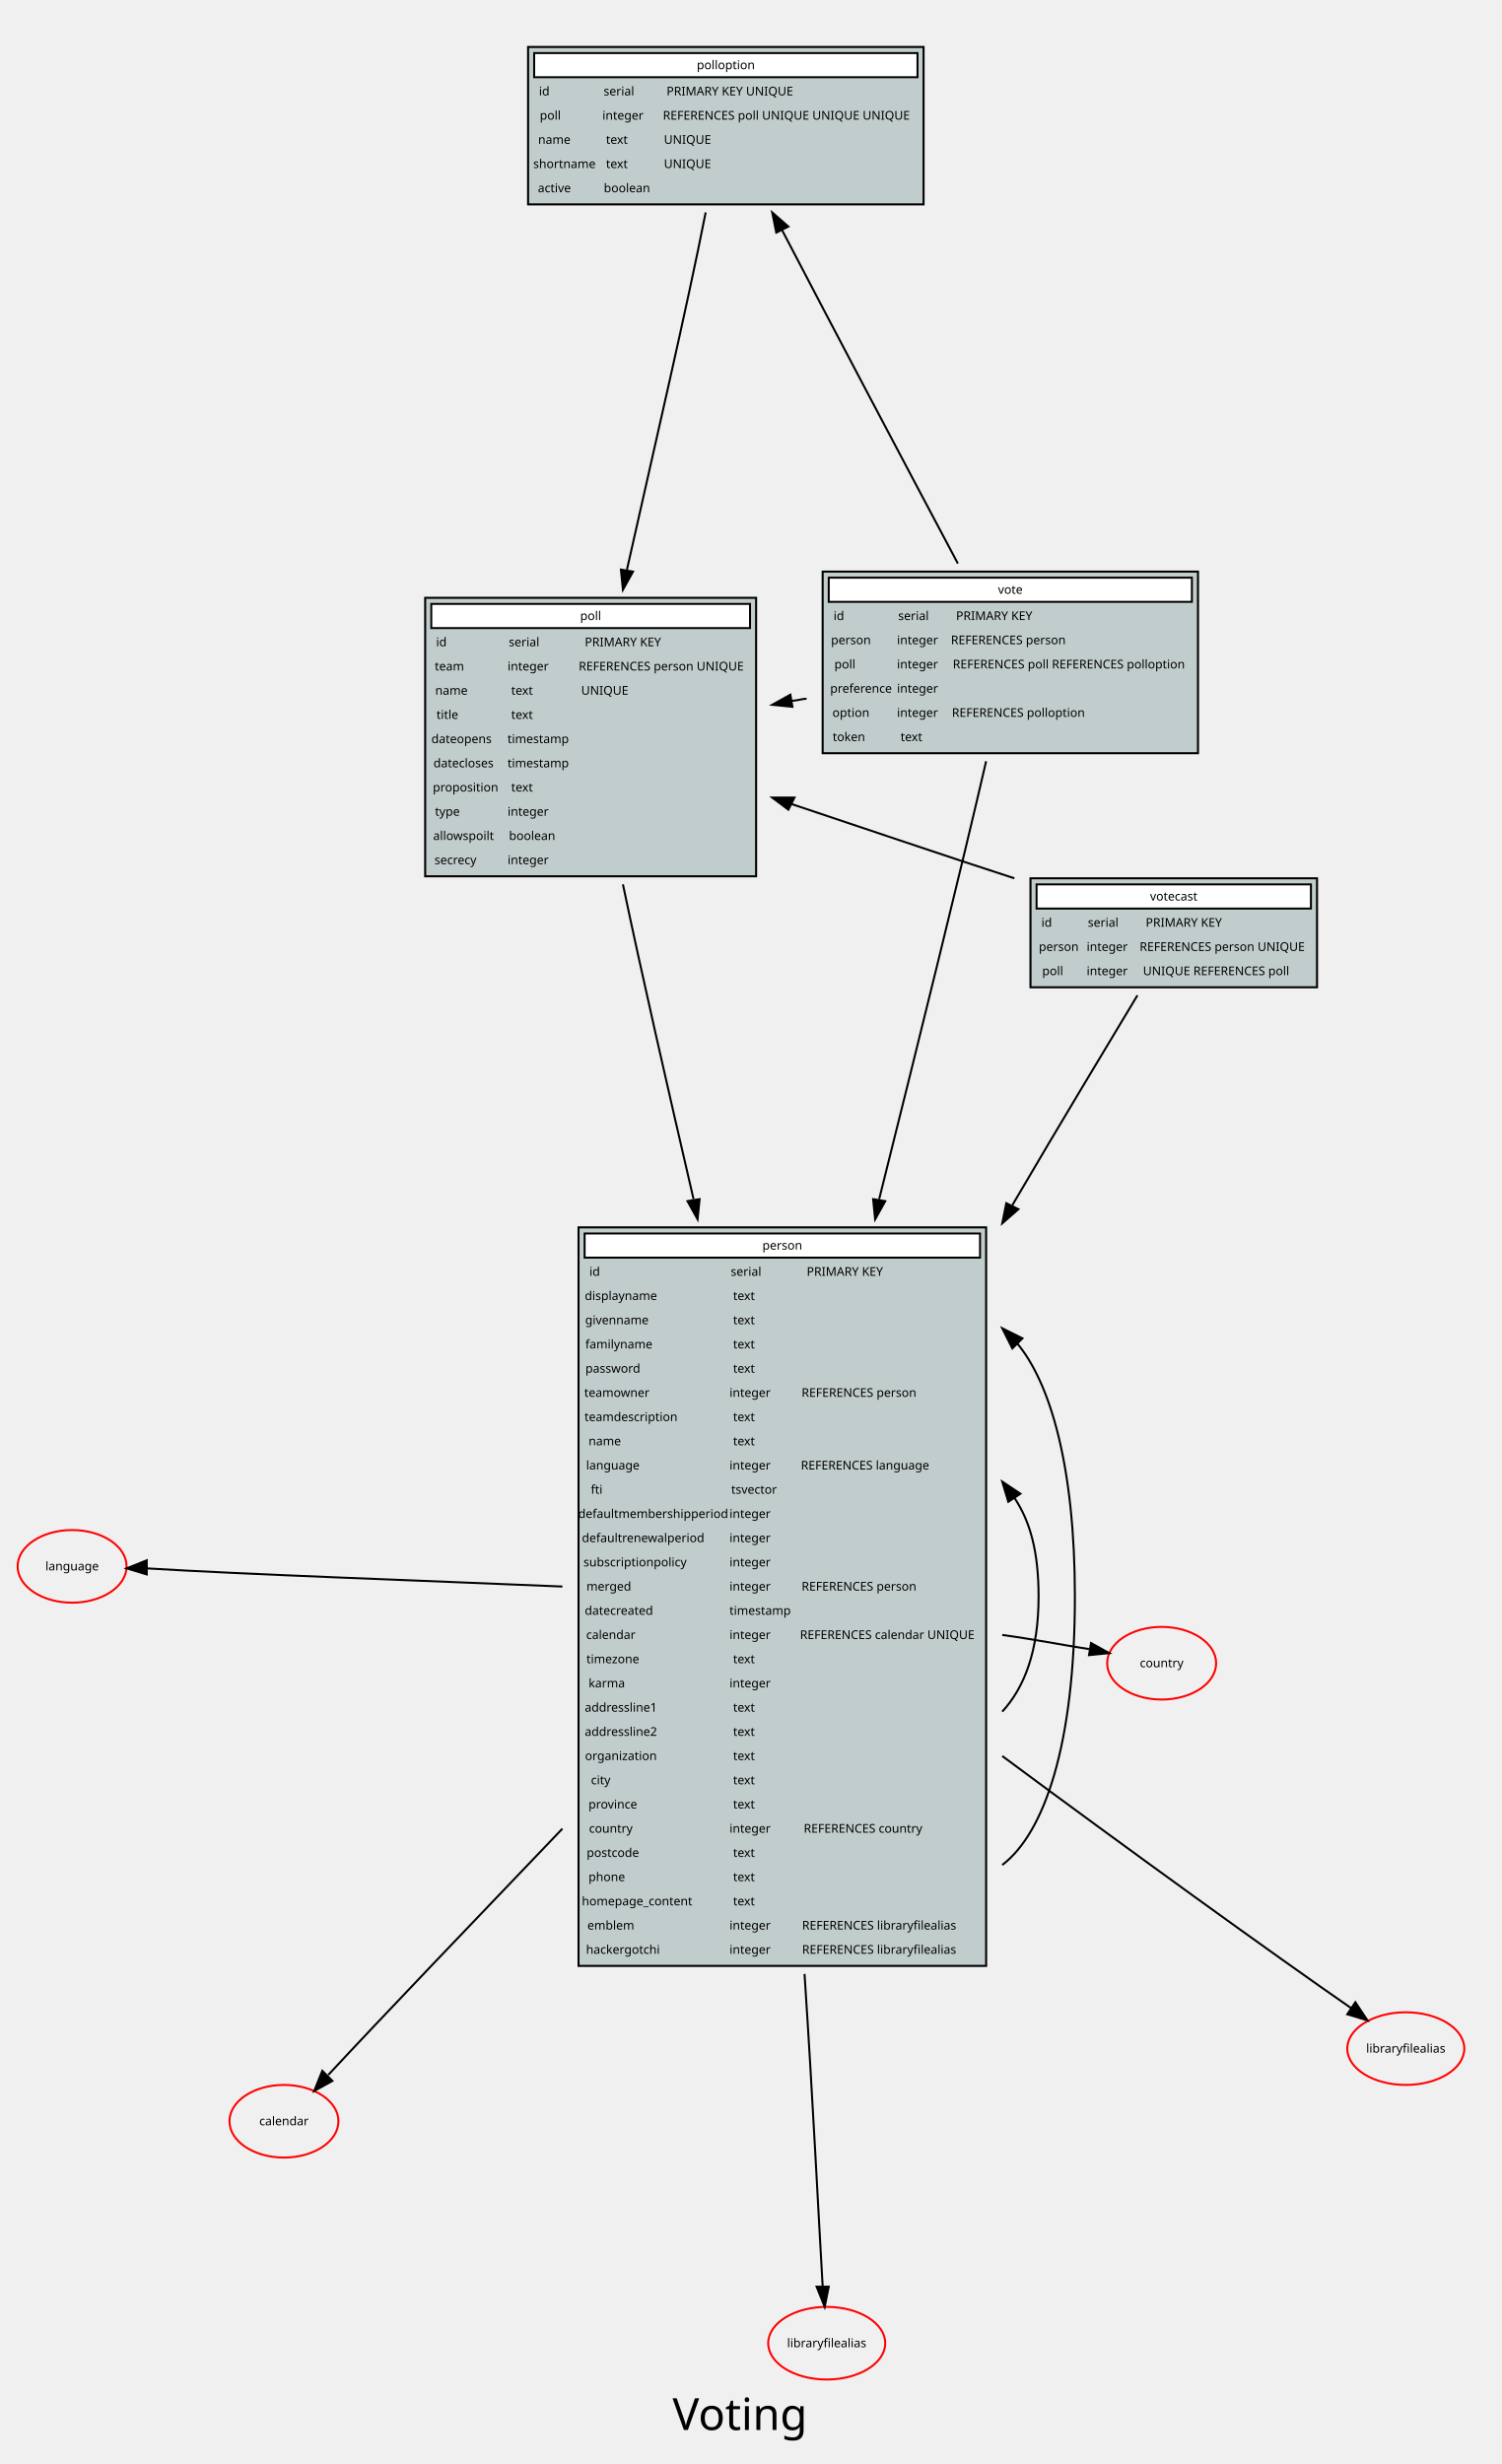
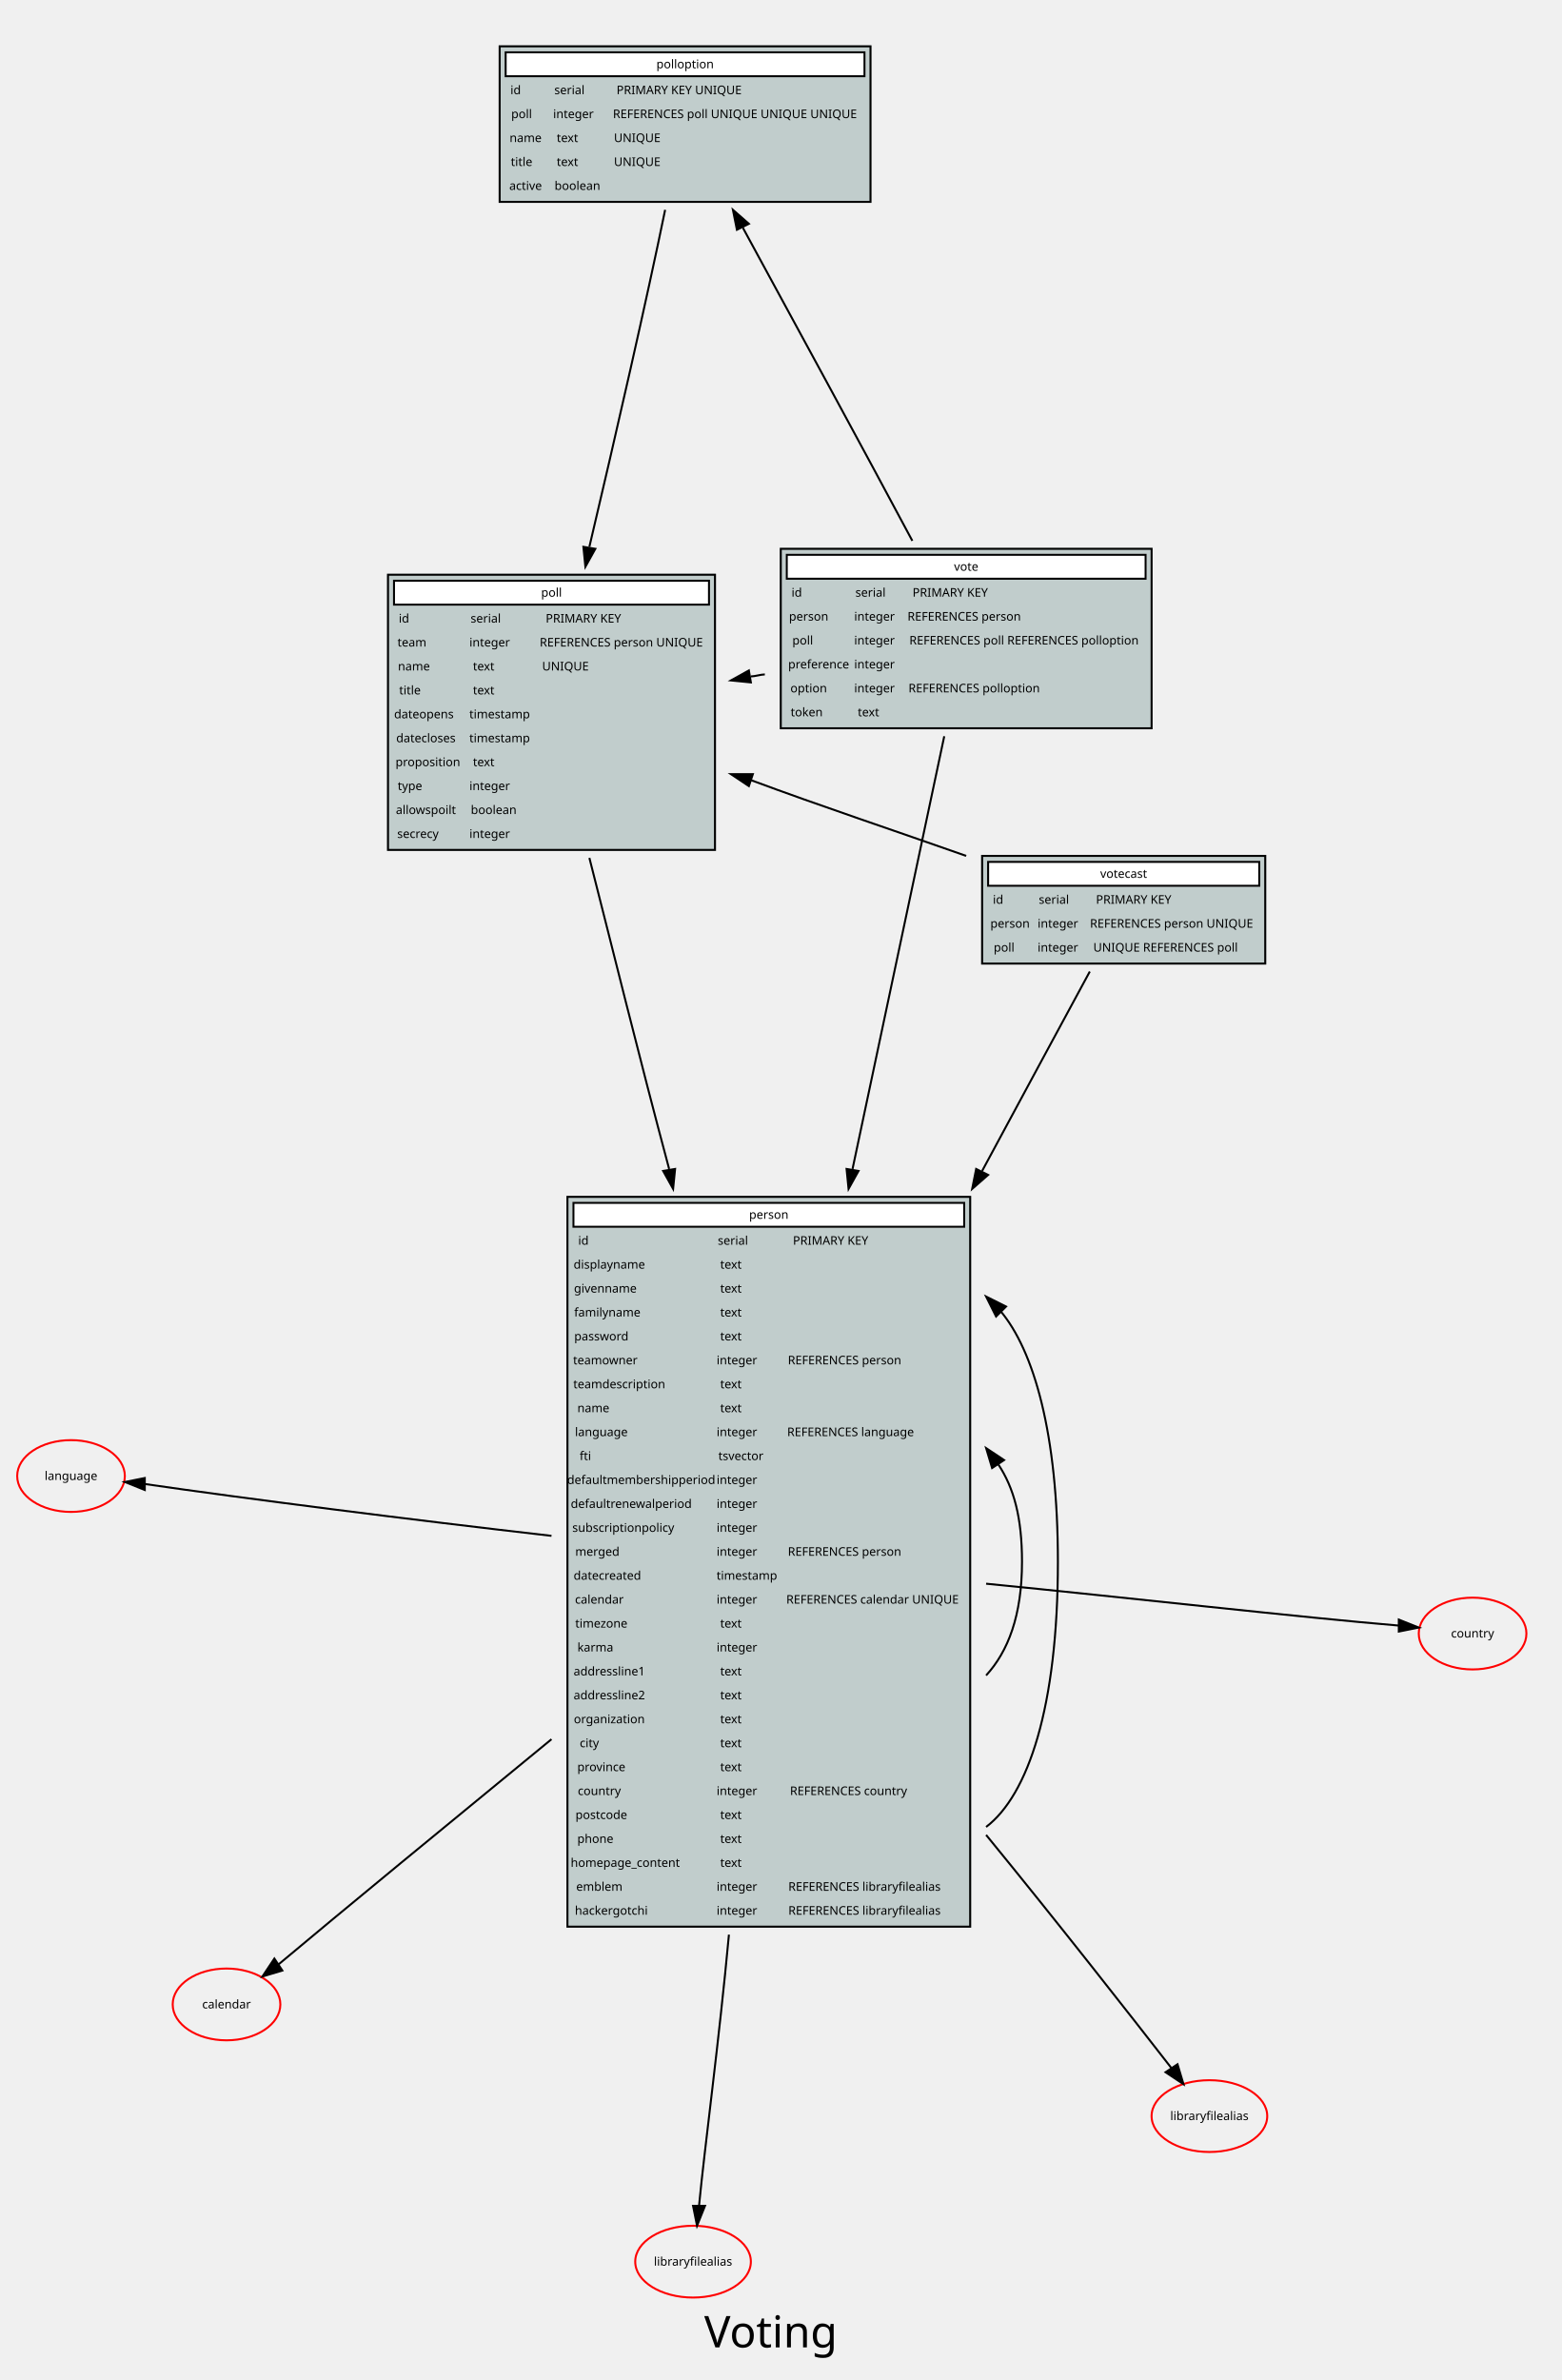
- <svg xmlns="http://www.w3.org/2000/svg" width="326px" height="535px" viewBox="-1 -1 325 534">
-   <g id="graph0" class="graph" transform="scale(0.437291)" style="font-family:Times-Roman;font-size:14.00;">
-     <text text-anchor="middle" style="font-size:22.00;" x="364" y="1202">Voting</text>
+ <svg xmlns="http://www.w3.org/2000/svg" width="351px" height="535px" viewBox="-1 -1 350 534">
+   <g id="graph0" class="graph" transform="scale(0.447391)" style="font-family:Times-Roman;font-size:14.00;">
+     <text text-anchor="middle" style="font-size:22.00;" x="384" y="1175">Voting</text>
    <g id="node1" class="node">
-       <polygon style="fill:#c1cdcc;stroke:#c1cdcc;" points="284,972 284,606 486,606 486,972 284,972" />
-       <polygon style="fill:white;stroke:white;" points="287,621 287,609 483,609 483,621 287,621" />
-       <text text-anchor="middle" style="font-size:6.00;" x="385" y="617">person</text>
-       <polygon style="fill:none;stroke:black;" points="287,621 287,609 483,609 483,621 287,621" />
-       <text text-anchor="middle" style="font-size:6.00;" x="292" y="630">id</text>
-       <text text-anchor="middle" style="font-size:6.00;" x="367" y="630">serial</text>
-       <text text-anchor="middle" style="font-size:6.00;" x="416" y="630"> PRIMARY KEY </text>
-       <text text-anchor="middle" style="font-size:6.00;" x="305" y="642">displayname</text>
-       <text text-anchor="middle" style="font-size:6.00;" x="366" y="642">text</text>
-       <text text-anchor="middle" style="font-size:6.00;" x="303" y="654">givenname</text>
-       <text text-anchor="middle" style="font-size:6.00;" x="366" y="654">text</text>
-       <text text-anchor="middle" style="font-size:6.00;" x="304" y="666">familyname</text>
-       <text text-anchor="middle" style="font-size:6.00;" x="366" y="666">text</text>
-       <text text-anchor="middle" style="font-size:6.00;" x="301" y="678">password</text>
-       <text text-anchor="middle" style="font-size:6.00;" x="366" y="678">text</text>
-       <text text-anchor="middle" style="font-size:6.00;" x="303" y="690">teamowner</text>
-       <text text-anchor="middle" style="font-size:6.00;" x="369" y="690">integer</text>
-       <text text-anchor="middle" style="font-size:6.00;" x="423" y="690"> REFERENCES person </text>
-       <text text-anchor="middle" style="font-size:6.00;" x="310" y="702">teamdescription</text>
-       <text text-anchor="middle" style="font-size:6.00;" x="366" y="702">text</text>
-       <text text-anchor="middle" style="font-size:6.00;" x="297" y="714">name</text>
-       <text text-anchor="middle" style="font-size:6.00;" x="366" y="714">text</text>
-       <text text-anchor="middle" style="font-size:6.00;" x="301" y="726">language</text>
-       <text text-anchor="middle" style="font-size:6.00;" x="369" y="726">integer</text>
-       <text text-anchor="middle" style="font-size:6.00;" x="426" y="726"> REFERENCES language </text>
-       <text text-anchor="middle" style="font-size:6.00;" x="293" y="738">fti</text>
-       <text text-anchor="middle" style="font-size:6.00;" x="371" y="738">tsvector</text>
-       <text text-anchor="middle" style="font-size:6.00;" x="321" y="750">defaultmembershipperiod</text>
-       <text text-anchor="middle" style="font-size:6.00;" x="369" y="750">integer</text>
-       <text text-anchor="middle" style="font-size:6.00;" x="316" y="762">defaultrenewalperiod</text>
-       <text text-anchor="middle" style="font-size:6.00;" x="369" y="762">integer</text>
-       <text text-anchor="middle" style="font-size:6.00;" x="312" y="774">subscriptionpolicy</text>
-       <text text-anchor="middle" style="font-size:6.00;" x="369" y="774">integer</text>
-       <text text-anchor="middle" style="font-size:6.00;" x="299" y="786">merged</text>
-       <text text-anchor="middle" style="font-size:6.00;" x="369" y="786">integer</text>
-       <text text-anchor="middle" style="font-size:6.00;" x="423" y="786"> REFERENCES person </text>
-       <text text-anchor="middle" style="font-size:6.00;" x="304" y="798">datecreated</text>
-       <text text-anchor="middle" style="font-size:6.00;" x="374" y="798">timestamp</text>
-       <text text-anchor="middle" style="font-size:6.00;" x="300" y="810">calendar</text>
-       <text text-anchor="middle" style="font-size:6.00;" x="369" y="810">integer</text>
-       <text text-anchor="middle" style="font-size:6.00;" x="437" y="810"> REFERENCES calendar UNIQUE </text>
-       <text text-anchor="middle" style="font-size:6.00;" x="301" y="822">timezone</text>
-       <text text-anchor="middle" style="font-size:6.00;" x="366" y="822">text</text>
-       <text text-anchor="middle" style="font-size:6.00;" x="298" y="834">karma</text>
-       <text text-anchor="middle" style="font-size:6.00;" x="369" y="834">integer</text>
-       <text text-anchor="middle" style="font-size:6.00;" x="305" y="846">addressline1</text>
-       <text text-anchor="middle" style="font-size:6.00;" x="366" y="846">text</text>
-       <text text-anchor="middle" style="font-size:6.00;" x="305" y="858">addressline2</text>
-       <text text-anchor="middle" style="font-size:6.00;" x="366" y="858">text</text>
-       <text text-anchor="middle" style="font-size:6.00;" x="305" y="870">organization</text>
-       <text text-anchor="middle" style="font-size:6.00;" x="366" y="870">text</text>
-       <text text-anchor="middle" style="font-size:6.00;" x="295" y="882">city</text>
-       <text text-anchor="middle" style="font-size:6.00;" x="366" y="882">text</text>
-       <text text-anchor="middle" style="font-size:6.00;" x="301" y="894">province</text>
-       <text text-anchor="middle" style="font-size:6.00;" x="366" y="894">text</text>
-       <text text-anchor="middle" style="font-size:6.00;" x="300" y="906">country</text>
-       <text text-anchor="middle" style="font-size:6.00;" x="369" y="906">integer</text>
-       <text text-anchor="middle" style="font-size:6.00;" x="425" y="906"> REFERENCES country </text>
-       <text text-anchor="middle" style="font-size:6.00;" x="301" y="918">postcode</text>
-       <text text-anchor="middle" style="font-size:6.00;" x="366" y="918">text</text>
-       <text text-anchor="middle" style="font-size:6.00;" x="298" y="930">phone</text>
-       <text text-anchor="middle" style="font-size:6.00;" x="366" y="930">text</text>
-       <text text-anchor="middle" style="font-size:6.00;" x="313" y="942">homepage_content</text>
-       <text text-anchor="middle" style="font-size:6.00;" x="366" y="942">text</text>
-       <text text-anchor="middle" style="font-size:6.00;" x="300" y="954">emblem</text>
-       <text text-anchor="middle" style="font-size:6.00;" x="369" y="954">integer</text>
-       <text text-anchor="middle" style="font-size:6.00;" x="433" y="954"> REFERENCES libraryfilealias </text>
-       <text text-anchor="middle" style="font-size:6.00;" x="306" y="966">hackergotchi</text>
-       <text text-anchor="middle" style="font-size:6.00;" x="369" y="966">integer</text>
-       <text text-anchor="middle" style="font-size:6.00;" x="433" y="966"> REFERENCES libraryfilealias </text>
-       <polygon style="fill:none;stroke:black;" points="284,972 284,606 486,606 486,972 284,972" />
+       <polygon style="fill:#c1cdcc;stroke:#c1cdcc;" points="282,964 282,598 484,598 484,964 282,964" />
+       <polygon style="fill:white;stroke:white;" points="285,613 285,601 481,601 481,613 285,613" />
+       <text text-anchor="middle" style="font-size:6.00;" x="383" y="609">person</text>
+       <polygon style="fill:none;stroke:black;" points="285,613 285,601 481,601 481,613 285,613" />
+       <text text-anchor="middle" style="font-size:6.00;" x="290" y="622">id</text>
+       <text text-anchor="middle" style="font-size:6.00;" x="365" y="622">serial</text>
+       <text text-anchor="middle" style="font-size:6.00;" x="414" y="622"> PRIMARY KEY </text>
+       <text text-anchor="middle" style="font-size:6.00;" x="303" y="634">displayname</text>
+       <text text-anchor="middle" style="font-size:6.00;" x="364" y="634">text</text>
+       <text text-anchor="middle" style="font-size:6.00;" x="301" y="646">givenname</text>
+       <text text-anchor="middle" style="font-size:6.00;" x="364" y="646">text</text>
+       <text text-anchor="middle" style="font-size:6.00;" x="302" y="658">familyname</text>
+       <text text-anchor="middle" style="font-size:6.00;" x="364" y="658">text</text>
+       <text text-anchor="middle" style="font-size:6.00;" x="299" y="670">password</text>
+       <text text-anchor="middle" style="font-size:6.00;" x="364" y="670">text</text>
+       <text text-anchor="middle" style="font-size:6.00;" x="301" y="682">teamowner</text>
+       <text text-anchor="middle" style="font-size:6.00;" x="367" y="682">integer</text>
+       <text text-anchor="middle" style="font-size:6.00;" x="421" y="682"> REFERENCES person </text>
+       <text text-anchor="middle" style="font-size:6.00;" x="308" y="694">teamdescription</text>
+       <text text-anchor="middle" style="font-size:6.00;" x="364" y="694">text</text>
+       <text text-anchor="middle" style="font-size:6.00;" x="295" y="706">name</text>
+       <text text-anchor="middle" style="font-size:6.00;" x="364" y="706">text</text>
+       <text text-anchor="middle" style="font-size:6.00;" x="299" y="718">language</text>
+       <text text-anchor="middle" style="font-size:6.00;" x="367" y="718">integer</text>
+       <text text-anchor="middle" style="font-size:6.00;" x="424" y="718"> REFERENCES language </text>
+       <text text-anchor="middle" style="font-size:6.00;" x="291" y="730">fti</text>
+       <text text-anchor="middle" style="font-size:6.00;" x="369" y="730">tsvector</text>
+       <text text-anchor="middle" style="font-size:6.00;" x="319" y="742">defaultmembershipperiod</text>
+       <text text-anchor="middle" style="font-size:6.00;" x="367" y="742">integer</text>
+       <text text-anchor="middle" style="font-size:6.00;" x="314" y="754">defaultrenewalperiod</text>
+       <text text-anchor="middle" style="font-size:6.00;" x="367" y="754">integer</text>
+       <text text-anchor="middle" style="font-size:6.00;" x="310" y="766">subscriptionpolicy</text>
+       <text text-anchor="middle" style="font-size:6.00;" x="367" y="766">integer</text>
+       <text text-anchor="middle" style="font-size:6.00;" x="297" y="778">merged</text>
+       <text text-anchor="middle" style="font-size:6.00;" x="367" y="778">integer</text>
+       <text text-anchor="middle" style="font-size:6.00;" x="421" y="778"> REFERENCES person </text>
+       <text text-anchor="middle" style="font-size:6.00;" x="302" y="790">datecreated</text>
+       <text text-anchor="middle" style="font-size:6.00;" x="372" y="790">timestamp</text>
+       <text text-anchor="middle" style="font-size:6.00;" x="298" y="802">calendar</text>
+       <text text-anchor="middle" style="font-size:6.00;" x="367" y="802">integer</text>
+       <text text-anchor="middle" style="font-size:6.00;" x="435" y="802"> REFERENCES calendar UNIQUE </text>
+       <text text-anchor="middle" style="font-size:6.00;" x="299" y="814">timezone</text>
+       <text text-anchor="middle" style="font-size:6.00;" x="364" y="814">text</text>
+       <text text-anchor="middle" style="font-size:6.00;" x="296" y="826">karma</text>
+       <text text-anchor="middle" style="font-size:6.00;" x="367" y="826">integer</text>
+       <text text-anchor="middle" style="font-size:6.00;" x="303" y="838">addressline1</text>
+       <text text-anchor="middle" style="font-size:6.00;" x="364" y="838">text</text>
+       <text text-anchor="middle" style="font-size:6.00;" x="303" y="850">addressline2</text>
+       <text text-anchor="middle" style="font-size:6.00;" x="364" y="850">text</text>
+       <text text-anchor="middle" style="font-size:6.00;" x="303" y="862">organization</text>
+       <text text-anchor="middle" style="font-size:6.00;" x="364" y="862">text</text>
+       <text text-anchor="middle" style="font-size:6.00;" x="293" y="874">city</text>
+       <text text-anchor="middle" style="font-size:6.00;" x="364" y="874">text</text>
+       <text text-anchor="middle" style="font-size:6.00;" x="299" y="886">province</text>
+       <text text-anchor="middle" style="font-size:6.00;" x="364" y="886">text</text>
+       <text text-anchor="middle" style="font-size:6.00;" x="298" y="898">country</text>
+       <text text-anchor="middle" style="font-size:6.00;" x="367" y="898">integer</text>
+       <text text-anchor="middle" style="font-size:6.00;" x="423" y="898"> REFERENCES country </text>
+       <text text-anchor="middle" style="font-size:6.00;" x="299" y="910">postcode</text>
+       <text text-anchor="middle" style="font-size:6.00;" x="364" y="910">text</text>
+       <text text-anchor="middle" style="font-size:6.00;" x="296" y="922">phone</text>
+       <text text-anchor="middle" style="font-size:6.00;" x="364" y="922">text</text>
+       <text text-anchor="middle" style="font-size:6.00;" x="311" y="934">homepage_content</text>
+       <text text-anchor="middle" style="font-size:6.00;" x="364" y="934">text</text>
+       <text text-anchor="middle" style="font-size:6.00;" x="298" y="946">emblem</text>
+       <text text-anchor="middle" style="font-size:6.00;" x="367" y="946">integer</text>
+       <text text-anchor="middle" style="font-size:6.00;" x="431" y="946"> REFERENCES libraryfilealias </text>
+       <text text-anchor="middle" style="font-size:6.00;" x="304" y="958">hackergotchi</text>
+       <text text-anchor="middle" style="font-size:6.00;" x="367" y="958">integer</text>
+       <text text-anchor="middle" style="font-size:6.00;" x="431" y="958"> REFERENCES libraryfilealias </text>
+       <polygon style="fill:none;stroke:black;" points="282,964 282,598 484,598 484,964 282,964" />
    </g>
    <g id="edge2" class="edge">
-       <path style="fill:none;stroke:black;" d="M494,846C505,834 512,816 512,789 512,767 508,752 500,740" />
-       <polygon style="fill:black;stroke:black;" points="497,742 494,732 503,738 497,742" />
+       <path style="fill:none;stroke:black;" d="M492,838C503,826 510,808 510,781 510,759 506,744 498,732" />
+       <polygon style="fill:black;stroke:black;" points="495,734 492,724 501,730 495,734" />
    </g>
    <g id="edge6" class="edge">
-       <path style="fill:none;stroke:black;" d="M494,922C515,906 530,862 530,789 530,725 518,683 501,663" />
-       <polygon style="fill:black;stroke:black;" points="499,666 494,656 504,661 499,666" />
+       <path style="fill:none;stroke:black;" d="M492,914C513,898 528,854 528,781 528,717 516,675 499,655" />
+       <polygon style="fill:black;stroke:black;" points="497,658 492,648 502,653 497,658" />
    </g>
    <g id="node7" class="node">
-       <ellipse cx="33" cy="774" rx="27" ry="18" style="fill:none;stroke:red;" />
-       <text text-anchor="middle" style="font-size:6.00;" x="33" y="776">language</text>
+       <ellipse cx="33" cy="738" rx="27" ry="18" style="fill:none;stroke:red;" />
+       <text text-anchor="middle" style="font-size:6.00;" x="33" y="740">language</text>
    </g>
    <g id="edge4" class="edge">
-       <path style="fill:none;stroke:black;" d="M276,784C205,781 119,778 70,775" />
-       <polygon style="fill:black;stroke:black;" points="70,778 60,775 70,771 70,778" />
+       <path style="fill:none;stroke:black;" d="M274,768C204,760 118,749 70,742" />
+       <polygon style="fill:black;stroke:black;" points="70,745 60,741 70,739 70,745" />
    </g>
    <g id="node10" class="node">
-       <ellipse cx="138" cy="1049" rx="27" ry="18" style="fill:none;stroke:red;" />
-       <text text-anchor="middle" style="font-size:6.00;" x="138" y="1051">calendar</text>
+       <ellipse cx="111" cy="1003" rx="27" ry="18" style="fill:none;stroke:red;" />
+       <text text-anchor="middle" style="font-size:6.00;" x="111" y="1005">calendar</text>
    </g>
    <g id="edge8" class="edge">
-       <path style="fill:none;stroke:black;" d="M276,904C232,950 186,998 160,1026" />
-       <polygon style="fill:black;stroke:black;" points="162,1029 153,1034 157,1024 162,1029" />
+       <path style="fill:none;stroke:black;" d="M274,870C224,911 168,957 137,983" />
+       <polygon style="fill:black;stroke:black;" points="139,986 129,989 135,980 139,986" />
    </g>
    <g id="node12" class="node">
-       <ellipse cx="573" cy="822" rx="27" ry="18" style="fill:none;stroke:red;" />
-       <text text-anchor="middle" style="font-size:6.00;" x="573" y="824">country</text>
+       <ellipse cx="736" cy="817" rx="27" ry="18" style="fill:none;stroke:red;" />
+       <text text-anchor="middle" style="font-size:6.00;" x="736" y="819">country</text>
    </g>
    <g id="edge10" class="edge">
-       <path style="fill:none;stroke:black;" d="M494,808C509,810 524,813 537,815" />
-       <polygon style="fill:black;stroke:black;" points="538,812 547,817 537,818 538,812" />
+       <path style="fill:none;stroke:black;" d="M492,792C563,799 651,809 699,813" />
+       <polygon style="fill:black;stroke:black;" points="699,810 709,814 699,816 699,810" />
    </g>
    <g id="node14" class="node">
-       <ellipse cx="694" cy="1013" rx="29" ry="18" style="fill:none;stroke:red;" />
-       <text text-anchor="middle" style="font-size:6.00;" x="694" y="1015">libraryfilealias</text>
+       <ellipse cx="604" cy="1059" rx="29" ry="18" style="fill:none;stroke:red;" />
+       <text text-anchor="middle" style="font-size:6.00;" x="604" y="1061">libraryfilealias</text>
    </g>
    <g id="edge12" class="edge">
-       <path style="fill:none;stroke:black;" d="M494,868C556,914 628,966 667,993" />
-       <polygon style="fill:black;stroke:black;" points="669,990 675,999 665,996 669,990" />
+       <path style="fill:none;stroke:black;" d="M492,918C528,962 564,1008 585,1035" />
+       <polygon style="fill:black;stroke:black;" points="588,1033 591,1043 582,1037 588,1033" />
    </g>
    <g id="node16" class="node">
-       <ellipse cx="407" cy="1159" rx="29" ry="18" style="fill:none;stroke:red;" />
-       <text text-anchor="middle" style="font-size:6.00;" x="407" y="1161">libraryfilealias</text>
+       <ellipse cx="345" cy="1132" rx="29" ry="18" style="fill:none;stroke:red;" />
+       <text text-anchor="middle" style="font-size:6.00;" x="345" y="1134">libraryfilealias</text>
    </g>
    <g id="edge14" class="edge">
-       <path style="fill:none;stroke:black;" d="M396,976C400,1036 403,1097 405,1131" />
-       <polygon style="fill:black;stroke:black;" points="408,1131 406,1141 402,1131 408,1131" />
+       <path style="fill:none;stroke:black;" d="M363,968C358,1022 351,1073 348,1104" />
+       <polygon style="fill:black;stroke:black;" points="351,1104 347,1114 345,1104 351,1104" />
    </g>
    <g id="node2" class="node">
-       <polygon style="fill:#c1cdcc;stroke:#c1cdcc;" points="208,432 208,294 372,294 372,432 208,432" />
-       <polygon style="fill:white;stroke:white;" points="211,309 211,297 369,297 369,309 211,309" />
-       <text text-anchor="middle" style="font-size:6.00;" x="290" y="305">poll</text>
-       <polygon style="fill:none;stroke:black;" points="211,309 211,297 369,297 369,309 211,309" />
-       <text text-anchor="middle" style="font-size:6.00;" x="216" y="318">id</text>
-       <text text-anchor="middle" style="font-size:6.00;" x="257" y="318">serial</text>
-       <text text-anchor="middle" style="font-size:6.00;" x="306" y="318"> PRIMARY KEY </text>
-       <text text-anchor="middle" style="font-size:6.00;" x="220" y="330">team</text>
-       <text text-anchor="middle" style="font-size:6.00;" x="259" y="330">integer</text>
-       <text text-anchor="middle" style="font-size:6.00;" x="325" y="330"> REFERENCES person UNIQUE </text>
-       <text text-anchor="middle" style="font-size:6.00;" x="221" y="342">name</text>
-       <text text-anchor="middle" style="font-size:6.00;" x="256" y="342">text</text>
-       <text text-anchor="middle" style="font-size:6.00;" x="297" y="342"> UNIQUE </text>
-       <text text-anchor="middle" style="font-size:6.00;" x="219" y="354">title</text>
-       <text text-anchor="middle" style="font-size:6.00;" x="256" y="354">text</text>
-       <text text-anchor="middle" style="font-size:6.00;" x="226" y="366">dateopens</text>
-       <text text-anchor="middle" style="font-size:6.00;" x="264" y="366">timestamp</text>
-       <text text-anchor="middle" style="font-size:6.00;" x="227" y="378">datecloses</text>
-       <text text-anchor="middle" style="font-size:6.00;" x="264" y="378">timestamp</text>
-       <text text-anchor="middle" style="font-size:6.00;" x="228" y="390">proposition</text>
-       <text text-anchor="middle" style="font-size:6.00;" x="256" y="390">text</text>
-       <text text-anchor="middle" style="font-size:6.00;" x="219" y="402">type</text>
-       <text text-anchor="middle" style="font-size:6.00;" x="259" y="402">integer</text>
-       <text text-anchor="middle" style="font-size:6.00;" x="227" y="414">allowspoilt</text>
-       <text text-anchor="middle" style="font-size:6.00;" x="261" y="414">boolean</text>
-       <text text-anchor="middle" style="font-size:6.00;" x="223" y="426">secrecy</text>
-       <text text-anchor="middle" style="font-size:6.00;" x="259" y="426">integer</text>
-       <polygon style="fill:none;stroke:black;" points="208,432 208,294 372,294 372,432 208,432" />
+       <polygon style="fill:#c1cdcc;stroke:#c1cdcc;" points="192,424 192,286 356,286 356,424 192,424" />
+       <polygon style="fill:white;stroke:white;" points="195,301 195,289 353,289 353,301 195,301" />
+       <text text-anchor="middle" style="font-size:6.00;" x="274" y="297">poll</text>
+       <polygon style="fill:none;stroke:black;" points="195,301 195,289 353,289 353,301 195,301" />
+       <text text-anchor="middle" style="font-size:6.00;" x="200" y="310">id</text>
+       <text text-anchor="middle" style="font-size:6.00;" x="241" y="310">serial</text>
+       <text text-anchor="middle" style="font-size:6.00;" x="290" y="310"> PRIMARY KEY </text>
+       <text text-anchor="middle" style="font-size:6.00;" x="204" y="322">team</text>
+       <text text-anchor="middle" style="font-size:6.00;" x="243" y="322">integer</text>
+       <text text-anchor="middle" style="font-size:6.00;" x="309" y="322"> REFERENCES person UNIQUE </text>
+       <text text-anchor="middle" style="font-size:6.00;" x="205" y="334">name</text>
+       <text text-anchor="middle" style="font-size:6.00;" x="240" y="334">text</text>
+       <text text-anchor="middle" style="font-size:6.00;" x="281" y="334"> UNIQUE </text>
+       <text text-anchor="middle" style="font-size:6.00;" x="203" y="346">title</text>
+       <text text-anchor="middle" style="font-size:6.00;" x="240" y="346">text</text>
+       <text text-anchor="middle" style="font-size:6.00;" x="210" y="358">dateopens</text>
+       <text text-anchor="middle" style="font-size:6.00;" x="248" y="358">timestamp</text>
+       <text text-anchor="middle" style="font-size:6.00;" x="211" y="370">datecloses</text>
+       <text text-anchor="middle" style="font-size:6.00;" x="248" y="370">timestamp</text>
+       <text text-anchor="middle" style="font-size:6.00;" x="212" y="382">proposition</text>
+       <text text-anchor="middle" style="font-size:6.00;" x="240" y="382">text</text>
+       <text text-anchor="middle" style="font-size:6.00;" x="203" y="394">type</text>
+       <text text-anchor="middle" style="font-size:6.00;" x="243" y="394">integer</text>
+       <text text-anchor="middle" style="font-size:6.00;" x="211" y="406">allowspoilt</text>
+       <text text-anchor="middle" style="font-size:6.00;" x="245" y="406">boolean</text>
+       <text text-anchor="middle" style="font-size:6.00;" x="207" y="418">secrecy</text>
+       <text text-anchor="middle" style="font-size:6.00;" x="243" y="418">integer</text>
+       <polygon style="fill:none;stroke:black;" points="192,424 192,286 356,286 356,424 192,424" />
    </g>
    <g id="edge16" class="edge">
-       <path style="fill:none;stroke:black;" d="M306,436C315,479 328,536 341,592" />
-       <polygon style="fill:black;stroke:black;" points="344,592 343,602 338,593 344,592" />
+       <path style="fill:none;stroke:black;" d="M293,428C304,471 318,528 333,584" />
+       <polygon style="fill:black;stroke:black;" points="336,584 335,594 330,585 336,584" />
    </g>
    <g id="node3" class="node">
-       <polygon style="fill:#c1cdcc;stroke:#c1cdcc;" points="259,99 259,21 455,21 455,99 259,99" />
-       <polygon style="fill:white;stroke:white;" points="262,36 262,24 452,24 452,36 262,36" />
-       <text text-anchor="middle" style="font-size:6.00;" x="357" y="32">polloption</text>
-       <polygon style="fill:none;stroke:black;" points="262,36 262,24 452,24 452,36 262,36" />
-       <text text-anchor="middle" style="font-size:6.00;" x="267" y="45">id</text>
-       <text text-anchor="middle" style="font-size:6.00;" x="304" y="45">serial</text>
-       <text text-anchor="middle" style="font-size:6.00;" x="359" y="45"> PRIMARY KEY UNIQUE </text>
-       <text text-anchor="middle" style="font-size:6.00;" x="270" y="57">poll</text>
-       <text text-anchor="middle" style="font-size:6.00;" x="306" y="57">integer</text>
-       <text text-anchor="middle" style="font-size:6.00;" x="387" y="57"> REFERENCES poll UNIQUE UNIQUE UNIQUE </text>
-       <text text-anchor="middle" style="font-size:6.00;" x="272" y="69">name</text>
-       <text text-anchor="middle" style="font-size:6.00;" x="303" y="69">text</text>
-       <text text-anchor="middle" style="font-size:6.00;" x="338" y="69"> UNIQUE </text>
-       <text text-anchor="middle" style="font-size:6.00;" x="277" y="81">shortname</text>
-       <text text-anchor="middle" style="font-size:6.00;" x="303" y="81">text</text>
-       <text text-anchor="middle" style="font-size:6.00;" x="338" y="81"> UNIQUE </text>
-       <text text-anchor="middle" style="font-size:6.00;" x="272" y="93">active</text>
-       <text text-anchor="middle" style="font-size:6.00;" x="308" y="93">boolean</text>
-       <polygon style="fill:none;stroke:black;" points="259,99 259,21 455,21 455,99 259,99" />
+       <polygon style="fill:#c1cdcc;stroke:#c1cdcc;" points="248,99 248,21 434,21 434,99 248,99" />
+       <polygon style="fill:white;stroke:white;" points="251,36 251,24 431,24 431,36 251,36" />
+       <text text-anchor="middle" style="font-size:6.00;" x="341" y="32">polloption</text>
+       <polygon style="fill:none;stroke:black;" points="251,36 251,24 431,24 431,36 251,36" />
+       <text text-anchor="middle" style="font-size:6.00;" x="256" y="45">id</text>
+       <text text-anchor="middle" style="font-size:6.00;" x="283" y="45">serial</text>
+       <text text-anchor="middle" style="font-size:6.00;" x="338" y="45"> PRIMARY KEY UNIQUE </text>
+       <text text-anchor="middle" style="font-size:6.00;" x="259" y="57">poll</text>
+       <text text-anchor="middle" style="font-size:6.00;" x="285" y="57">integer</text>
+       <text text-anchor="middle" style="font-size:6.00;" x="366" y="57"> REFERENCES poll UNIQUE UNIQUE UNIQUE </text>
+       <text text-anchor="middle" style="font-size:6.00;" x="261" y="69">name</text>
+       <text text-anchor="middle" style="font-size:6.00;" x="282" y="69">text</text>
+       <text text-anchor="middle" style="font-size:6.00;" x="317" y="69"> UNIQUE </text>
+       <text text-anchor="middle" style="font-size:6.00;" x="259" y="81">title</text>
+       <text text-anchor="middle" style="font-size:6.00;" x="282" y="81">text</text>
+       <text text-anchor="middle" style="font-size:6.00;" x="317" y="81"> UNIQUE </text>
+       <text text-anchor="middle" style="font-size:6.00;" x="261" y="93">active</text>
+       <text text-anchor="middle" style="font-size:6.00;" x="287" y="93">boolean</text>
+       <polygon style="fill:none;stroke:black;" points="248,99 248,21 434,21 434,99 248,99" />
    </g>
    <g id="edge18" class="edge">
-       <path style="fill:none;stroke:black;" d="M347,103C338,149 321,222 308,280" />
-       <polygon style="fill:black;stroke:black;" points="311,281 306,290 305,280 311,281" />
+       <path style="fill:none;stroke:black;" d="M331,103C322,147 306,217 293,272" />
+       <polygon style="fill:black;stroke:black;" points="296,273 291,282 290,272 296,273" />
    </g>
    <g id="node4" class="node">
-       <polygon style="fill:#c1cdcc;stroke:#c1cdcc;" points="405,371 405,281 591,281 591,371 405,371" />
-       <polygon style="fill:white;stroke:white;" points="408,296 408,284 588,284 588,296 408,296" />
-       <text text-anchor="middle" style="font-size:6.00;" x="498" y="292">vote</text>
-       <polygon style="fill:none;stroke:black;" points="408,296 408,284 588,284 588,296 408,296" />
-       <text text-anchor="middle" style="font-size:6.00;" x="413" y="305">id</text>
-       <text text-anchor="middle" style="font-size:6.00;" x="450" y="305">serial</text>
-       <text text-anchor="middle" style="font-size:6.00;" x="490" y="305"> PRIMARY KEY </text>
-       <text text-anchor="middle" style="font-size:6.00;" x="419" y="317">person</text>
-       <text text-anchor="middle" style="font-size:6.00;" x="452" y="317">integer</text>
-       <text text-anchor="middle" style="font-size:6.00;" x="497" y="317"> REFERENCES person </text>
-       <text text-anchor="middle" style="font-size:6.00;" x="416" y="329">poll</text>
-       <text text-anchor="middle" style="font-size:6.00;" x="452" y="329">integer</text>
-       <text text-anchor="middle" style="font-size:6.00;" x="527" y="329"> REFERENCES poll REFERENCES polloption </text>
-       <text text-anchor="middle" style="font-size:6.00;" x="424" y="341">preference</text>
-       <text text-anchor="middle" style="font-size:6.00;" x="452" y="341">integer</text>
-       <text text-anchor="middle" style="font-size:6.00;" x="419" y="353">option</text>
-       <text text-anchor="middle" style="font-size:6.00;" x="452" y="353">integer</text>
-       <text text-anchor="middle" style="font-size:6.00;" x="502" y="353"> REFERENCES polloption </text>
-       <text text-anchor="middle" style="font-size:6.00;" x="418" y="365">token</text>
-       <text text-anchor="middle" style="font-size:6.00;" x="449" y="365">text</text>
-       <polygon style="fill:none;stroke:black;" points="405,371 405,281 591,281 591,371 405,371" />
+       <polygon style="fill:#c1cdcc;stroke:#c1cdcc;" points="389,363 389,273 575,273 575,363 389,363" />
+       <polygon style="fill:white;stroke:white;" points="392,288 392,276 572,276 572,288 392,288" />
+       <text text-anchor="middle" style="font-size:6.00;" x="482" y="284">vote</text>
+       <polygon style="fill:none;stroke:black;" points="392,288 392,276 572,276 572,288 392,288" />
+       <text text-anchor="middle" style="font-size:6.00;" x="397" y="297">id</text>
+       <text text-anchor="middle" style="font-size:6.00;" x="434" y="297">serial</text>
+       <text text-anchor="middle" style="font-size:6.00;" x="474" y="297"> PRIMARY KEY </text>
+       <text text-anchor="middle" style="font-size:6.00;" x="403" y="309">person</text>
+       <text text-anchor="middle" style="font-size:6.00;" x="436" y="309">integer</text>
+       <text text-anchor="middle" style="font-size:6.00;" x="481" y="309"> REFERENCES person </text>
+       <text text-anchor="middle" style="font-size:6.00;" x="400" y="321">poll</text>
+       <text text-anchor="middle" style="font-size:6.00;" x="436" y="321">integer</text>
+       <text text-anchor="middle" style="font-size:6.00;" x="511" y="321"> REFERENCES poll REFERENCES polloption </text>
+       <text text-anchor="middle" style="font-size:6.00;" x="408" y="333">preference</text>
+       <text text-anchor="middle" style="font-size:6.00;" x="436" y="333">integer</text>
+       <text text-anchor="middle" style="font-size:6.00;" x="403" y="345">option</text>
+       <text text-anchor="middle" style="font-size:6.00;" x="436" y="345">integer</text>
+       <text text-anchor="middle" style="font-size:6.00;" x="486" y="345"> REFERENCES polloption </text>
+       <text text-anchor="middle" style="font-size:6.00;" x="402" y="357">token</text>
+       <text text-anchor="middle" style="font-size:6.00;" x="433" y="357">text</text>
+       <polygon style="fill:none;stroke:black;" points="389,363 389,273 575,273 575,363 389,363" />
    </g>
    <g id="edge20" class="edge">
-       <path style="fill:none;stroke:black;" d="M486,375C474,427 453,512 433,592" />
-       <polygon style="fill:black;stroke:black;" points="436,593 431,602 430,592 436,593" />
+       <path style="fill:none;stroke:black;" d="M471,367C460,419 442,504 425,584" />
+       <polygon style="fill:black;stroke:black;" points="428,585 423,594 422,584 428,585" />
    </g>
    <g id="edge22" class="edge">
-       <path style="fill:none;stroke:black;" d="M397,344C395,344 392,345 390,345" />
-       <polygon style="fill:black;stroke:black;" points="390,348 380,347 389,342 390,348" />
+       <path style="fill:none;stroke:black;" d="M381,336C379,336 376,337 374,337" />
+       <polygon style="fill:black;stroke:black;" points="374,340 364,339 373,334 374,340" />
    </g>
    <g id="edge24" class="edge">
-       <path style="fill:none;stroke:black;" d="M472,277C447,230 410,160 385,112" />
-       <polygon style="fill:black;stroke:black;" points="382,113 380,103 388,110 382,113" />
+       <path style="fill:none;stroke:black;" d="M455,269C431,224 395,158 370,112" />
+       <polygon style="fill:black;stroke:black;" points="367,113 365,103 373,110 367,113" />
    </g>
    <g id="node5" class="node">
-       <polygon style="fill:#c1cdcc;stroke:#c1cdcc;" points="508,487 508,433 650,433 650,487 508,487" />
-       <polygon style="fill:white;stroke:white;" points="511,448 511,436 647,436 647,448 511,448" />
-       <text text-anchor="middle" style="font-size:6.00;" x="579" y="444">votecast</text>
-       <polygon style="fill:none;stroke:black;" points="511,448 511,436 647,436 647,448 511,448" />
-       <text text-anchor="middle" style="font-size:6.00;" x="516" y="457">id</text>
-       <text text-anchor="middle" style="font-size:6.00;" x="544" y="457">serial</text>
-       <text text-anchor="middle" style="font-size:6.00;" x="584" y="457"> PRIMARY KEY </text>
-       <text text-anchor="middle" style="font-size:6.00;" x="522" y="469">person</text>
-       <text text-anchor="middle" style="font-size:6.00;" x="546" y="469">integer</text>
-       <text text-anchor="middle" style="font-size:6.00;" x="603" y="469"> REFERENCES person UNIQUE </text>
-       <text text-anchor="middle" style="font-size:6.00;" x="519" y="481">poll</text>
-       <text text-anchor="middle" style="font-size:6.00;" x="546" y="481">integer</text>
-       <text text-anchor="middle" style="font-size:6.00;" x="600" y="481"> UNIQUE REFERENCES poll </text>
-       <polygon style="fill:none;stroke:black;" points="508,487 508,433 650,433 650,487 508,487" />
+       <polygon style="fill:#c1cdcc;stroke:#c1cdcc;" points="490,481 490,427 632,427 632,481 490,481" />
+       <polygon style="fill:white;stroke:white;" points="493,442 493,430 629,430 629,442 493,442" />
+       <text text-anchor="middle" style="font-size:6.00;" x="561" y="438">votecast</text>
+       <polygon style="fill:none;stroke:black;" points="493,442 493,430 629,430 629,442 493,442" />
+       <text text-anchor="middle" style="font-size:6.00;" x="498" y="451">id</text>
+       <text text-anchor="middle" style="font-size:6.00;" x="526" y="451">serial</text>
+       <text text-anchor="middle" style="font-size:6.00;" x="566" y="451"> PRIMARY KEY </text>
+       <text text-anchor="middle" style="font-size:6.00;" x="504" y="463">person</text>
+       <text text-anchor="middle" style="font-size:6.00;" x="528" y="463">integer</text>
+       <text text-anchor="middle" style="font-size:6.00;" x="585" y="463"> REFERENCES person UNIQUE </text>
+       <text text-anchor="middle" style="font-size:6.00;" x="501" y="475">poll</text>
+       <text text-anchor="middle" style="font-size:6.00;" x="528" y="475">integer</text>
+       <text text-anchor="middle" style="font-size:6.00;" x="582" y="475"> UNIQUE REFERENCES poll </text>
+       <polygon style="fill:none;stroke:black;" points="490,481 490,427 632,427 632,481 490,481" />
    </g>
    <g id="edge26" class="edge">
-       <path style="fill:none;stroke:black;" d="M561,491C546,516 523,554 499,595" />
-       <polygon style="fill:black;stroke:black;" points="502,597 494,604 496,594 502,597" />
+       <path style="fill:none;stroke:black;" d="M544,485C531,509 511,546 490,585" />
+       <polygon style="fill:black;stroke:black;" points="493,587 485,594 487,584 493,587" />
    </g>
    <g id="edge28" class="edge">
-       <path style="fill:none;stroke:black;" d="M500,433C466,422 425,408 389,396" />
-       <polygon style="fill:black;stroke:black;" points="388,399 380,393 391,393 388,399" />
+       <path style="fill:none;stroke:black;" d="M482,427C448,415 409,402 374,389" />
+       <polygon style="fill:black;stroke:black;" points="373,392 364,386 375,386 373,392" />
    </g>
  </g>
</svg>
